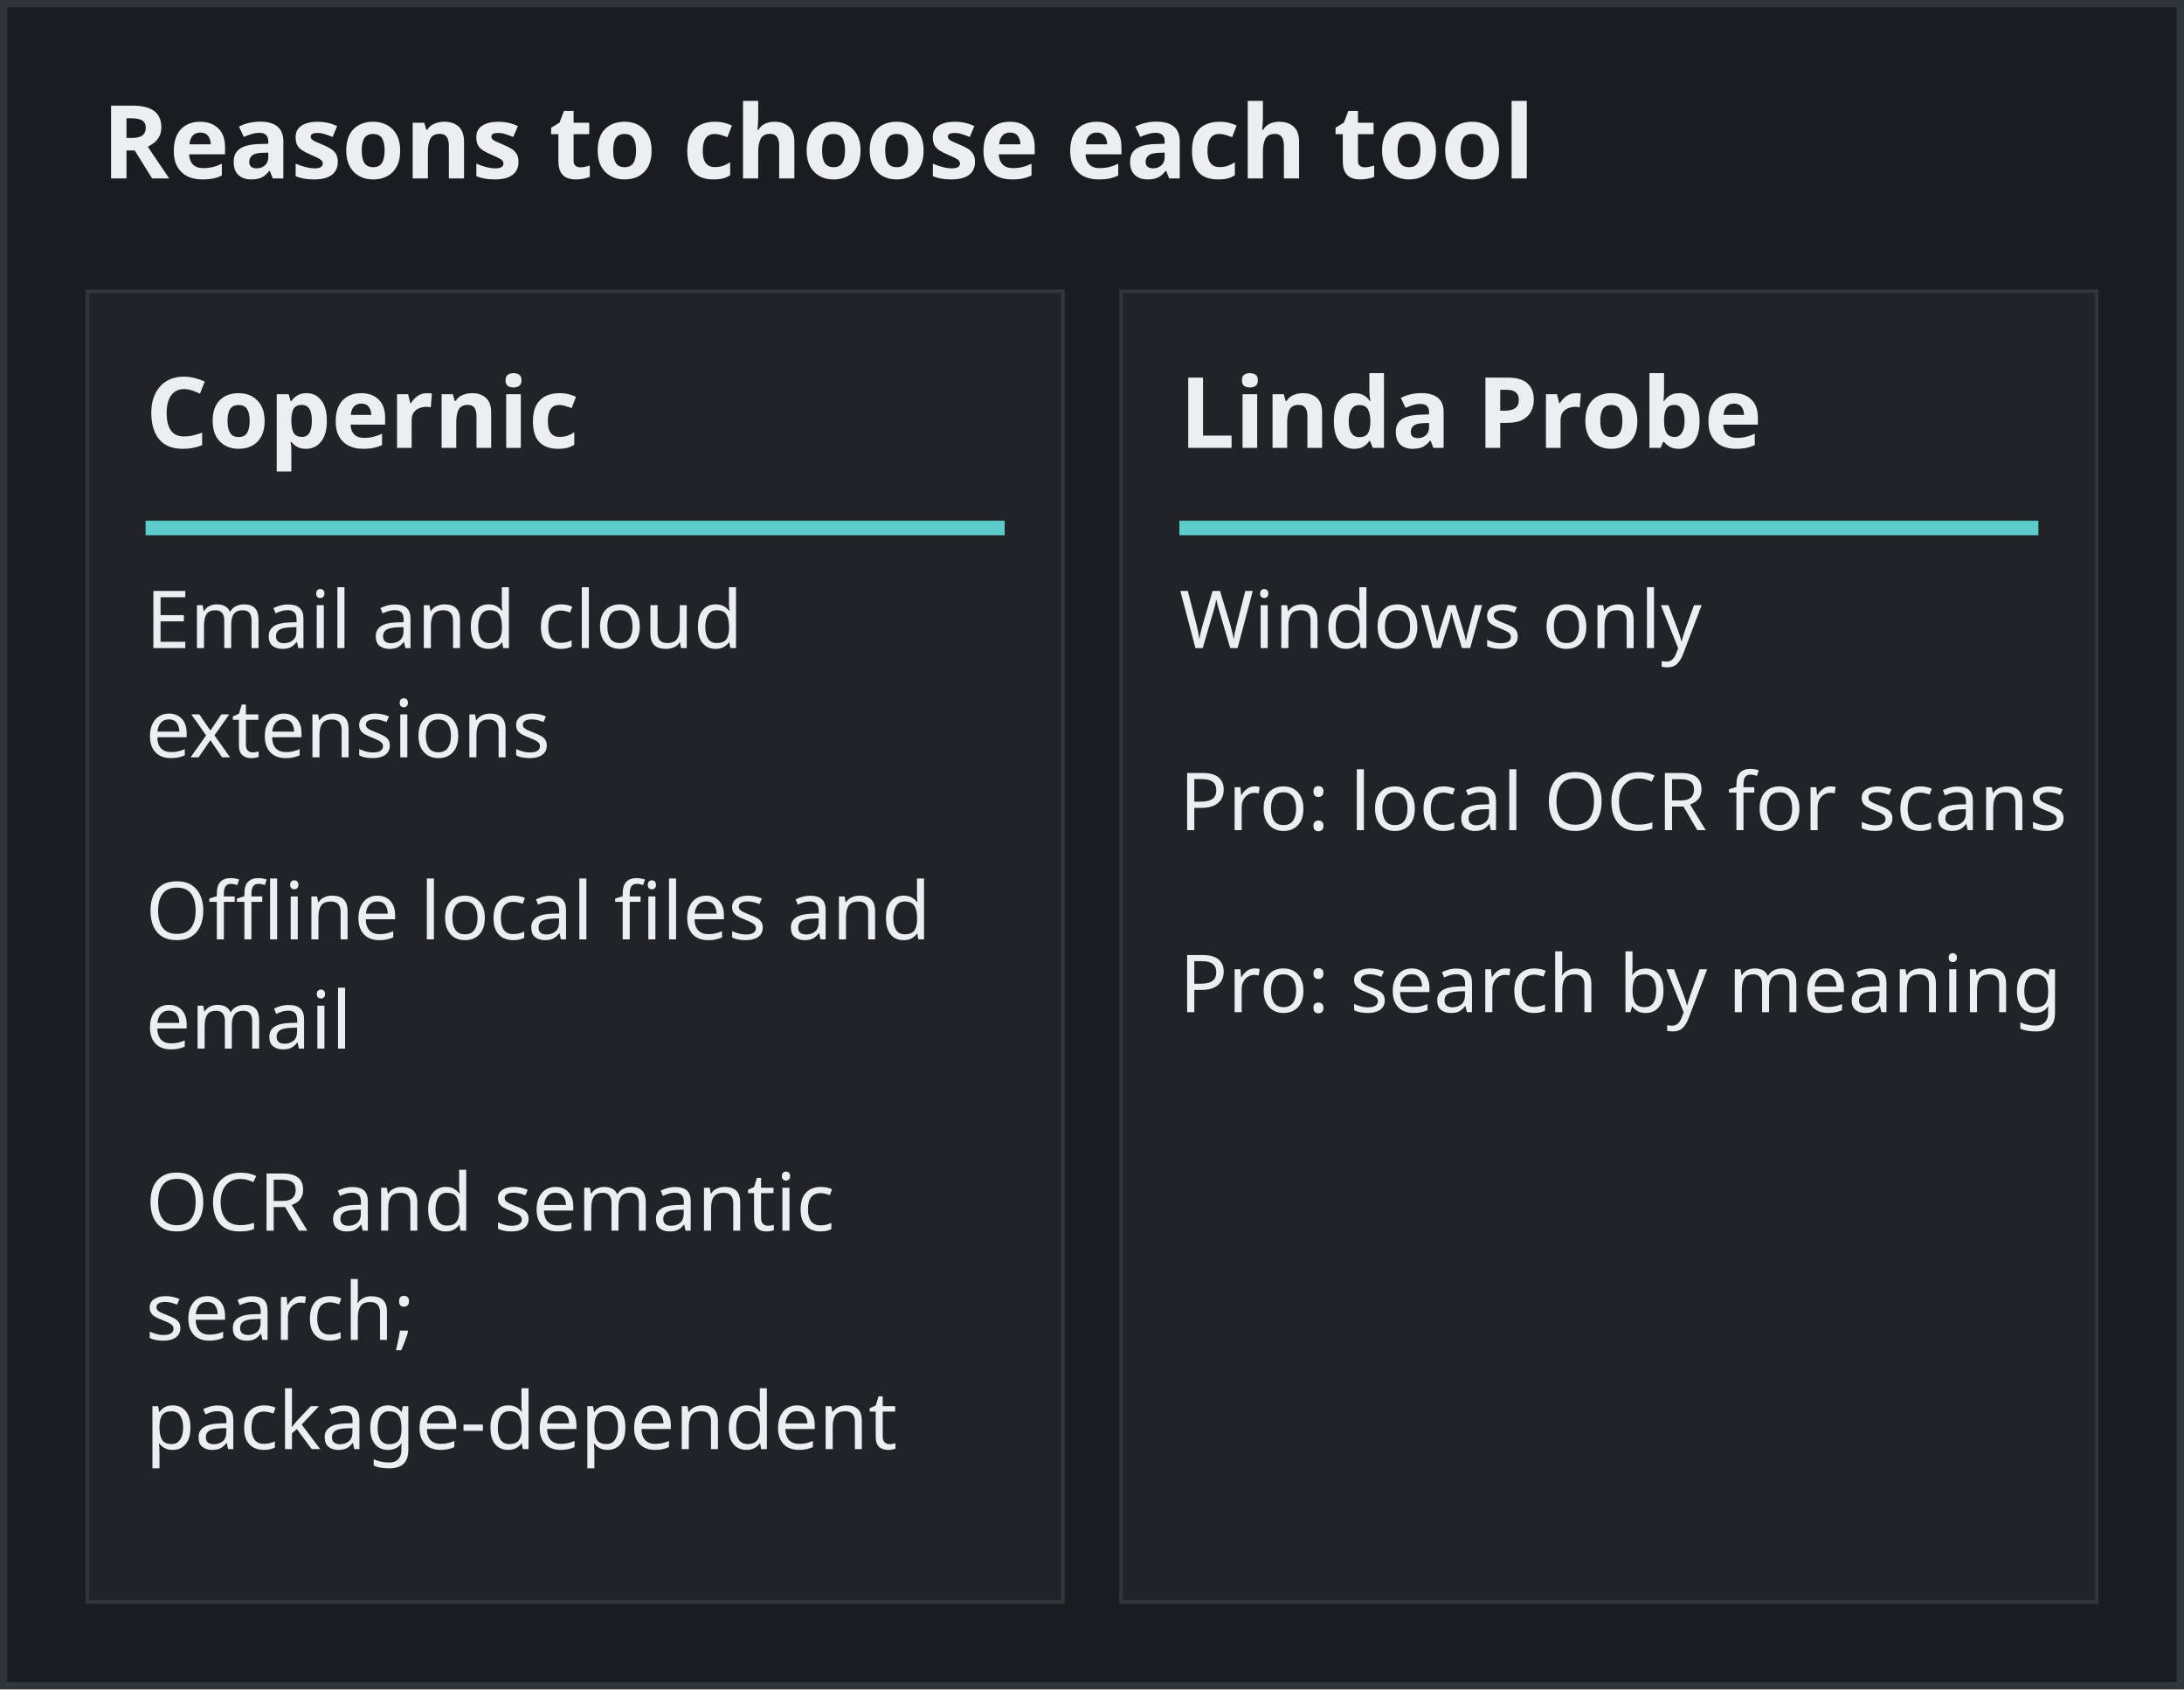
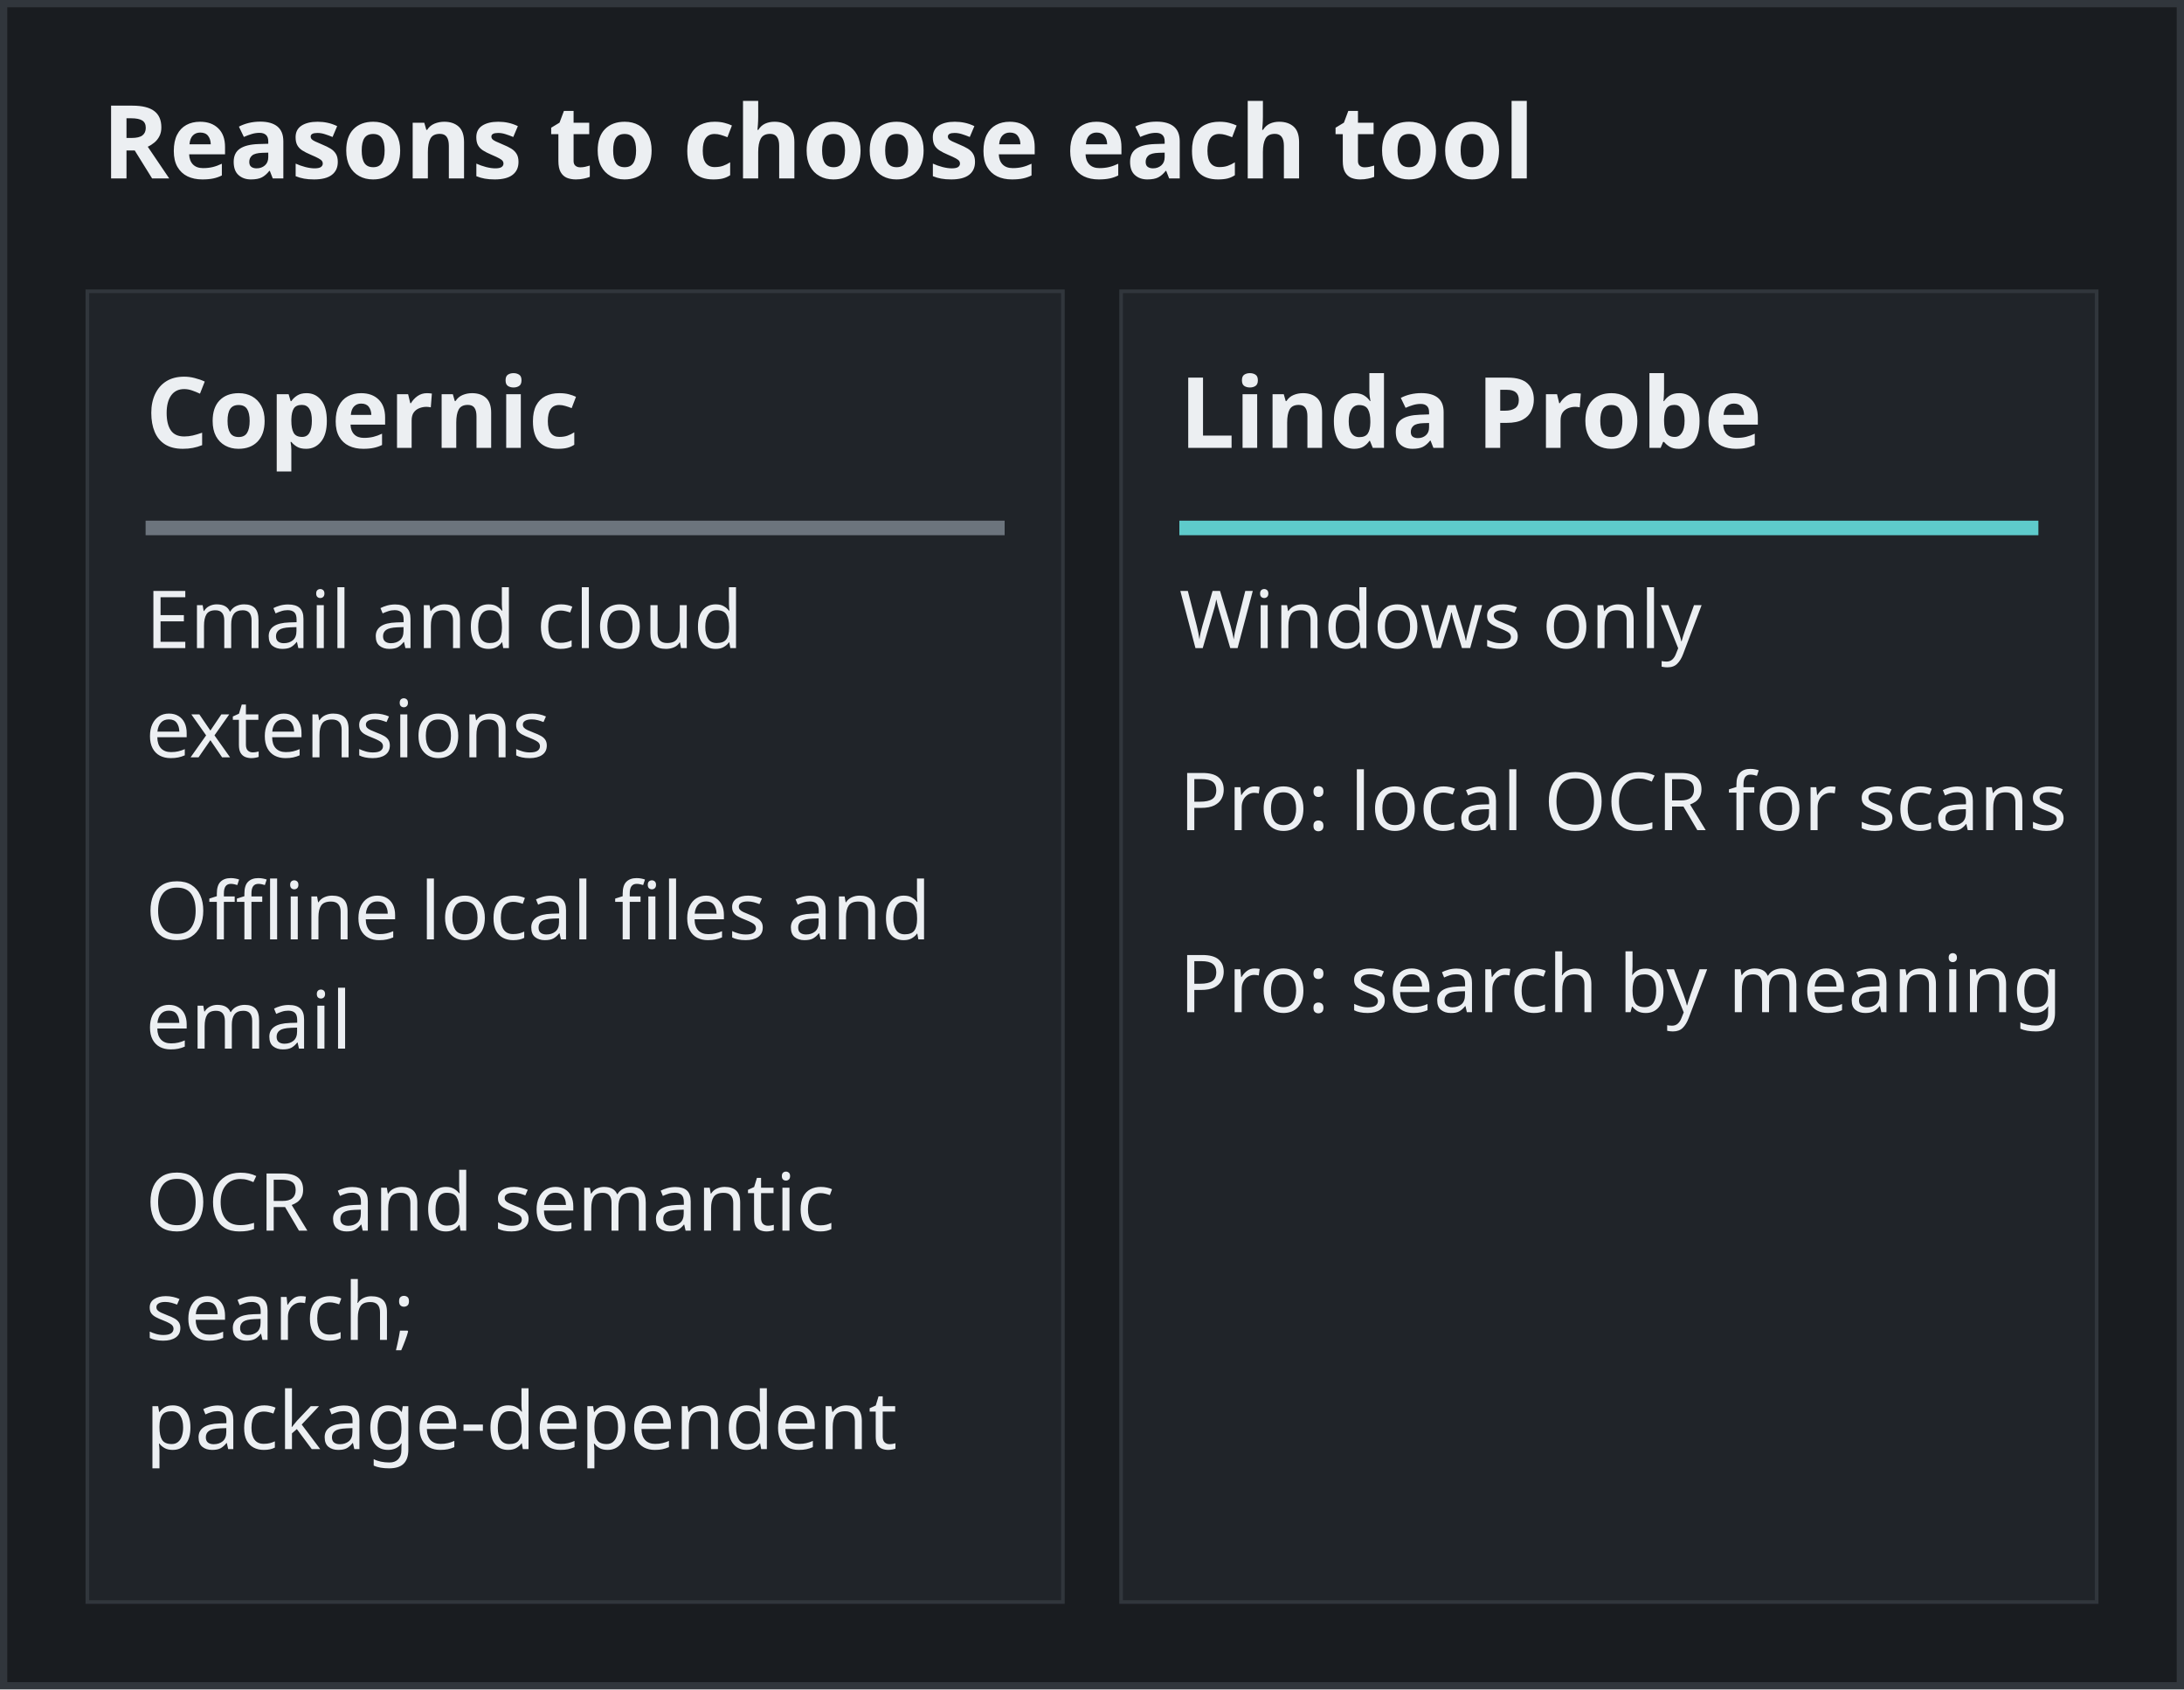
<svg xmlns="http://www.w3.org/2000/svg" xml:lang="en" width="600" height="464" viewBox="0 0 600 464" role="img" aria-labelledby="title">
  <rect x="1" y="1" width="598" height="462" rx="0" fill="#191c20" stroke="#31363c" stroke-width="2" />
  <g font-family="Segoe UI Variable Text, Segoe UI, system-ui, sans-serif">
    <text x="28" y="49" font-size="28" font-weight="600" fill="#eceff2">
      <tspan x="28" dy="0">Reasons to choose each tool</tspan>
    </text>
    <rect x="24" y="80" width="268" height="360" rx="0" fill="#202429" stroke="#31363c" />
    <text x="40" y="123" font-size="27" font-weight="600" fill="#eceff2">
      <tspan x="40" dy="0">Copernic</tspan>
    </text>
-     <path d="M40 145 H276" stroke="#5ecbcb" stroke-width="4" />
+     <path d="M40 145 H276" stroke="#6c747d" stroke-width="4" />
    <text x="40" y="178" font-size="22" fill="#eceff2">
      <tspan x="40" dy="0">Email and cloud</tspan>
      <tspan x="40" dy="30">extensions</tspan>
    </text>
    <text x="40" y="258" font-size="22" fill="#eceff2">
      <tspan x="40" dy="0">Offline local files and</tspan>
      <tspan x="40" dy="30">email</tspan>
    </text>
    <text x="40" y="338" font-size="22" fill="#eceff2">
      <tspan x="40" dy="0">OCR and semantic</tspan>
      <tspan x="40" dy="30">search;</tspan>
      <tspan x="40" dy="30">package-dependent</tspan>
    </text>
    <rect x="308" y="80" width="268" height="360" rx="0" fill="#202429" stroke="#31363c" />
    <text x="324" y="123" font-size="27" font-weight="600" fill="#eceff2">
      <tspan x="324" dy="0">Linda Probe</tspan>
    </text>
    <path d="M324 145 H560" stroke="#5ecbcb" stroke-width="4" />
    <text x="324" y="178" font-size="22" fill="#eceff2">
      <tspan x="324" dy="0">Windows only</tspan>
    </text>
    <text x="324" y="228" font-size="22" fill="#eceff2">
      <tspan x="324" dy="0">Pro: local OCR for scans</tspan>
    </text>
    <text x="324" y="278" font-size="22" fill="#eceff2">
      <tspan x="324" dy="0">Pro: search by meaning</tspan>
    </text>
  </g>
</svg>
